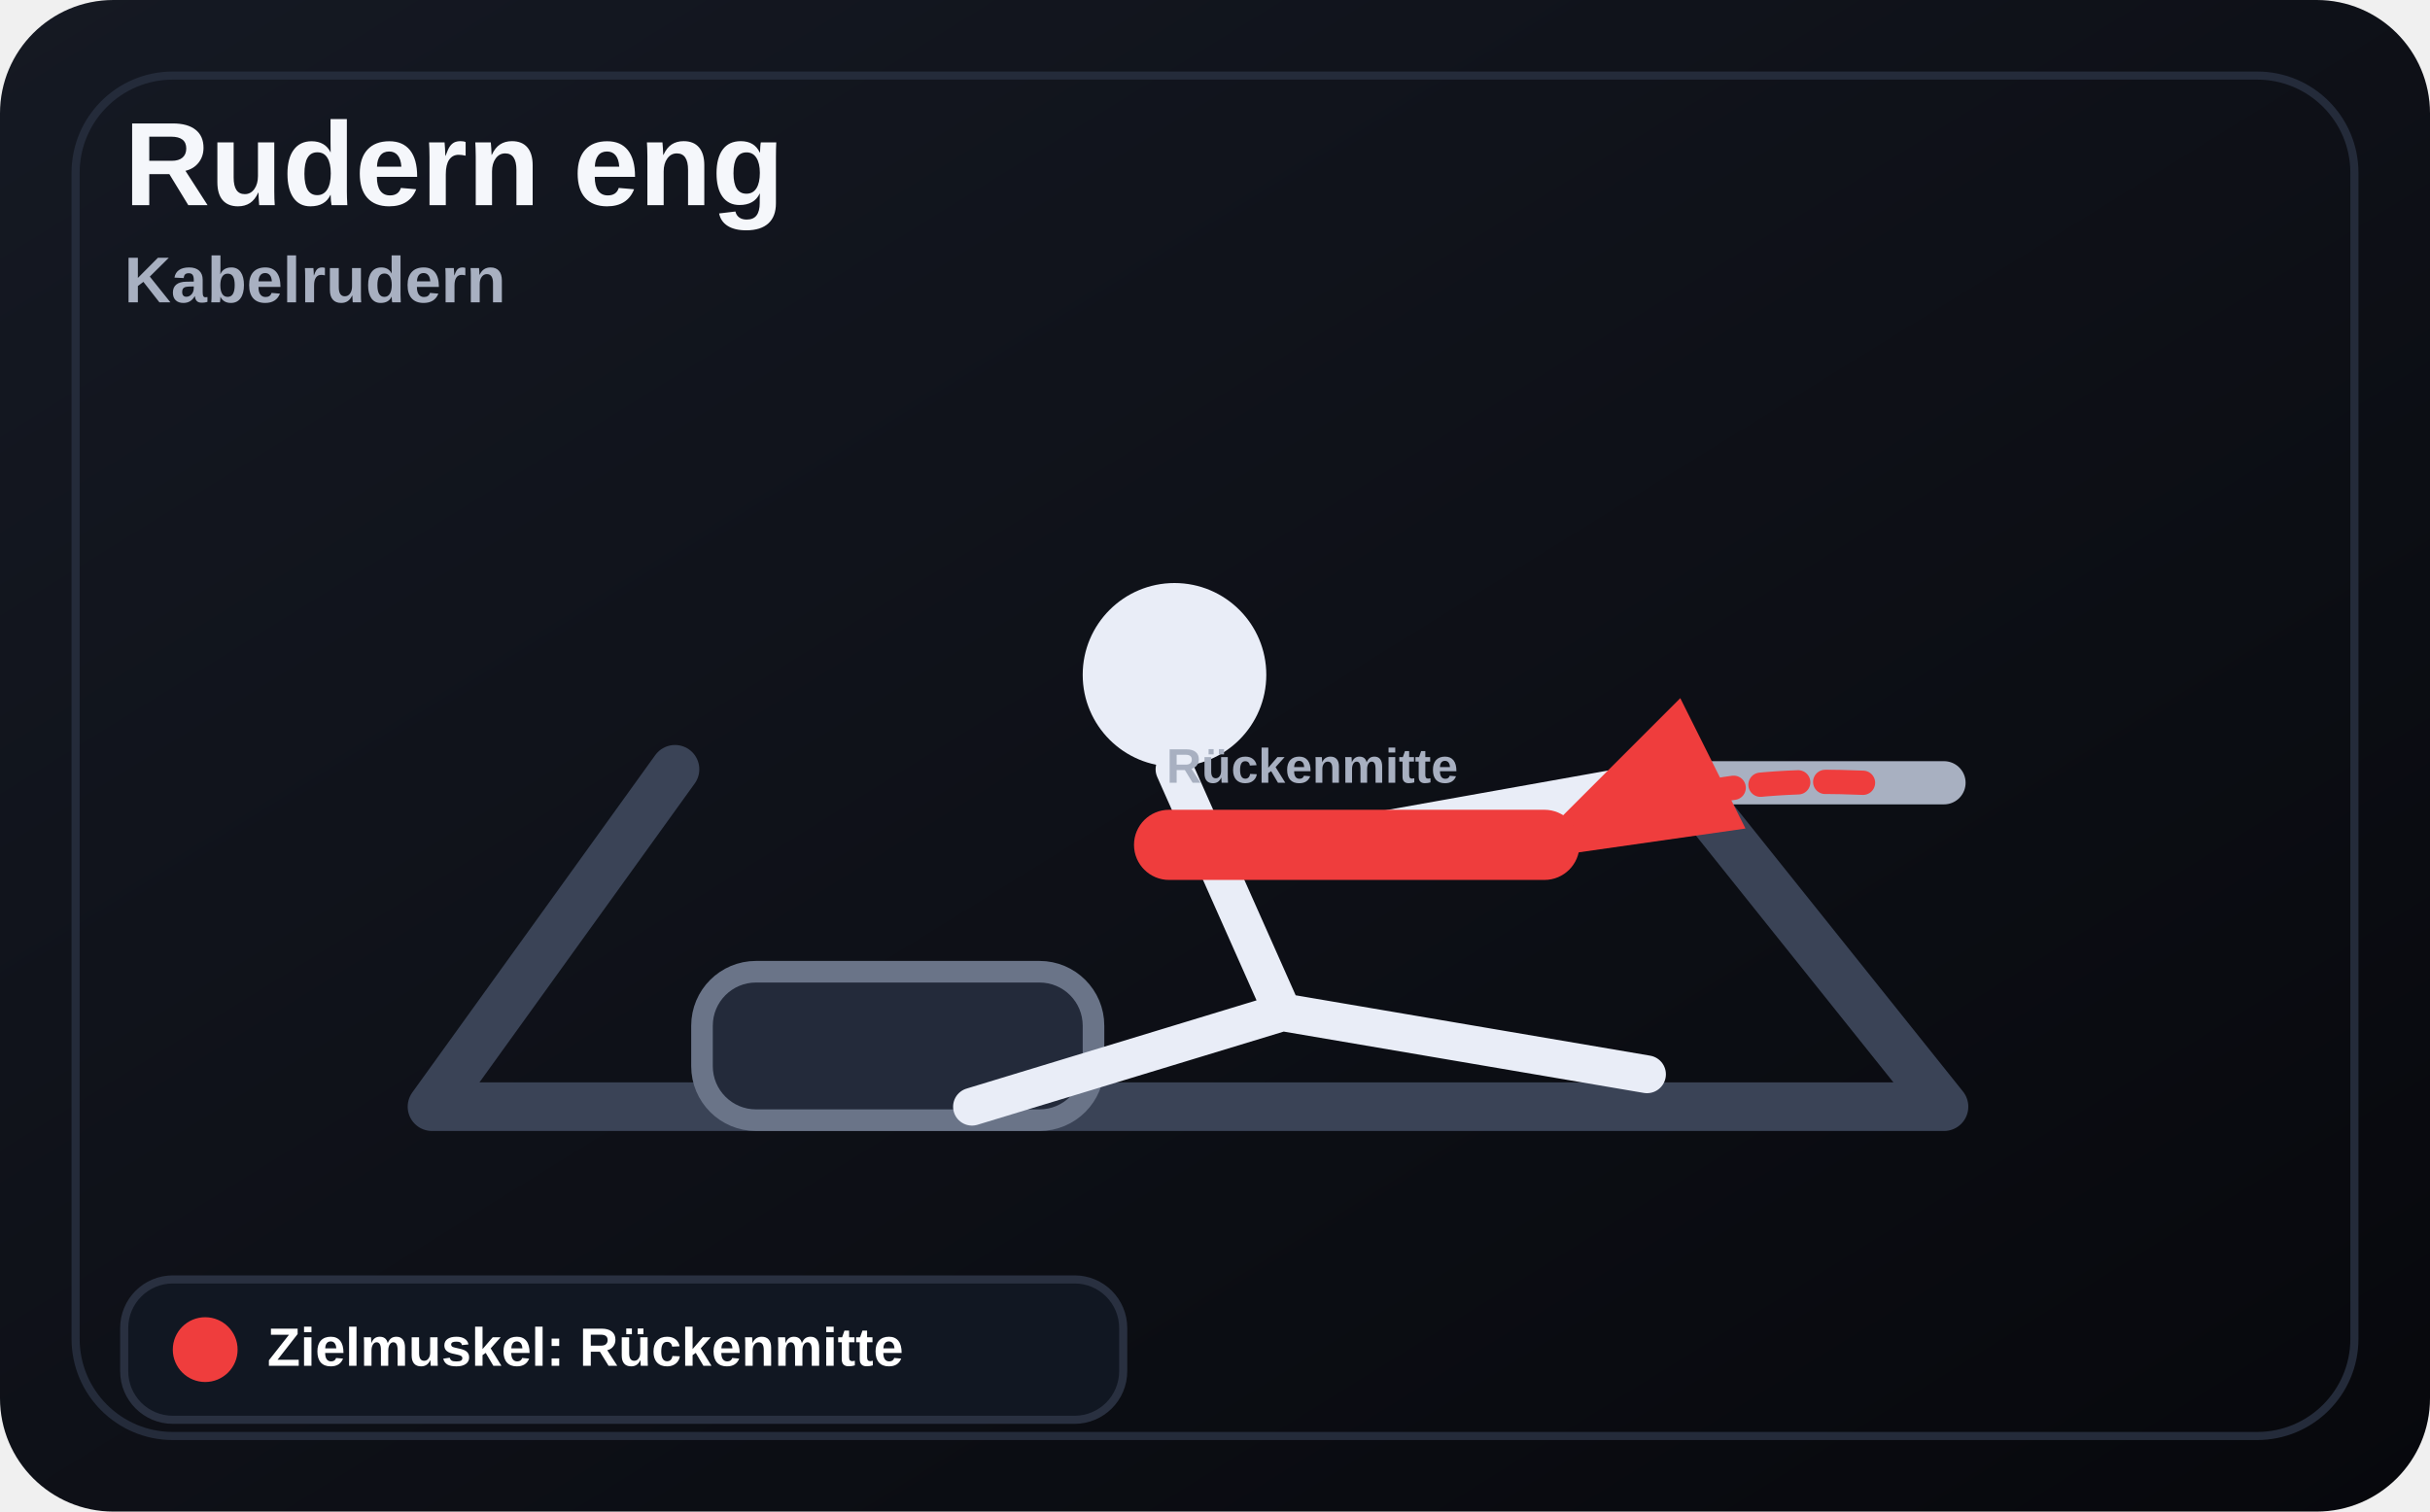
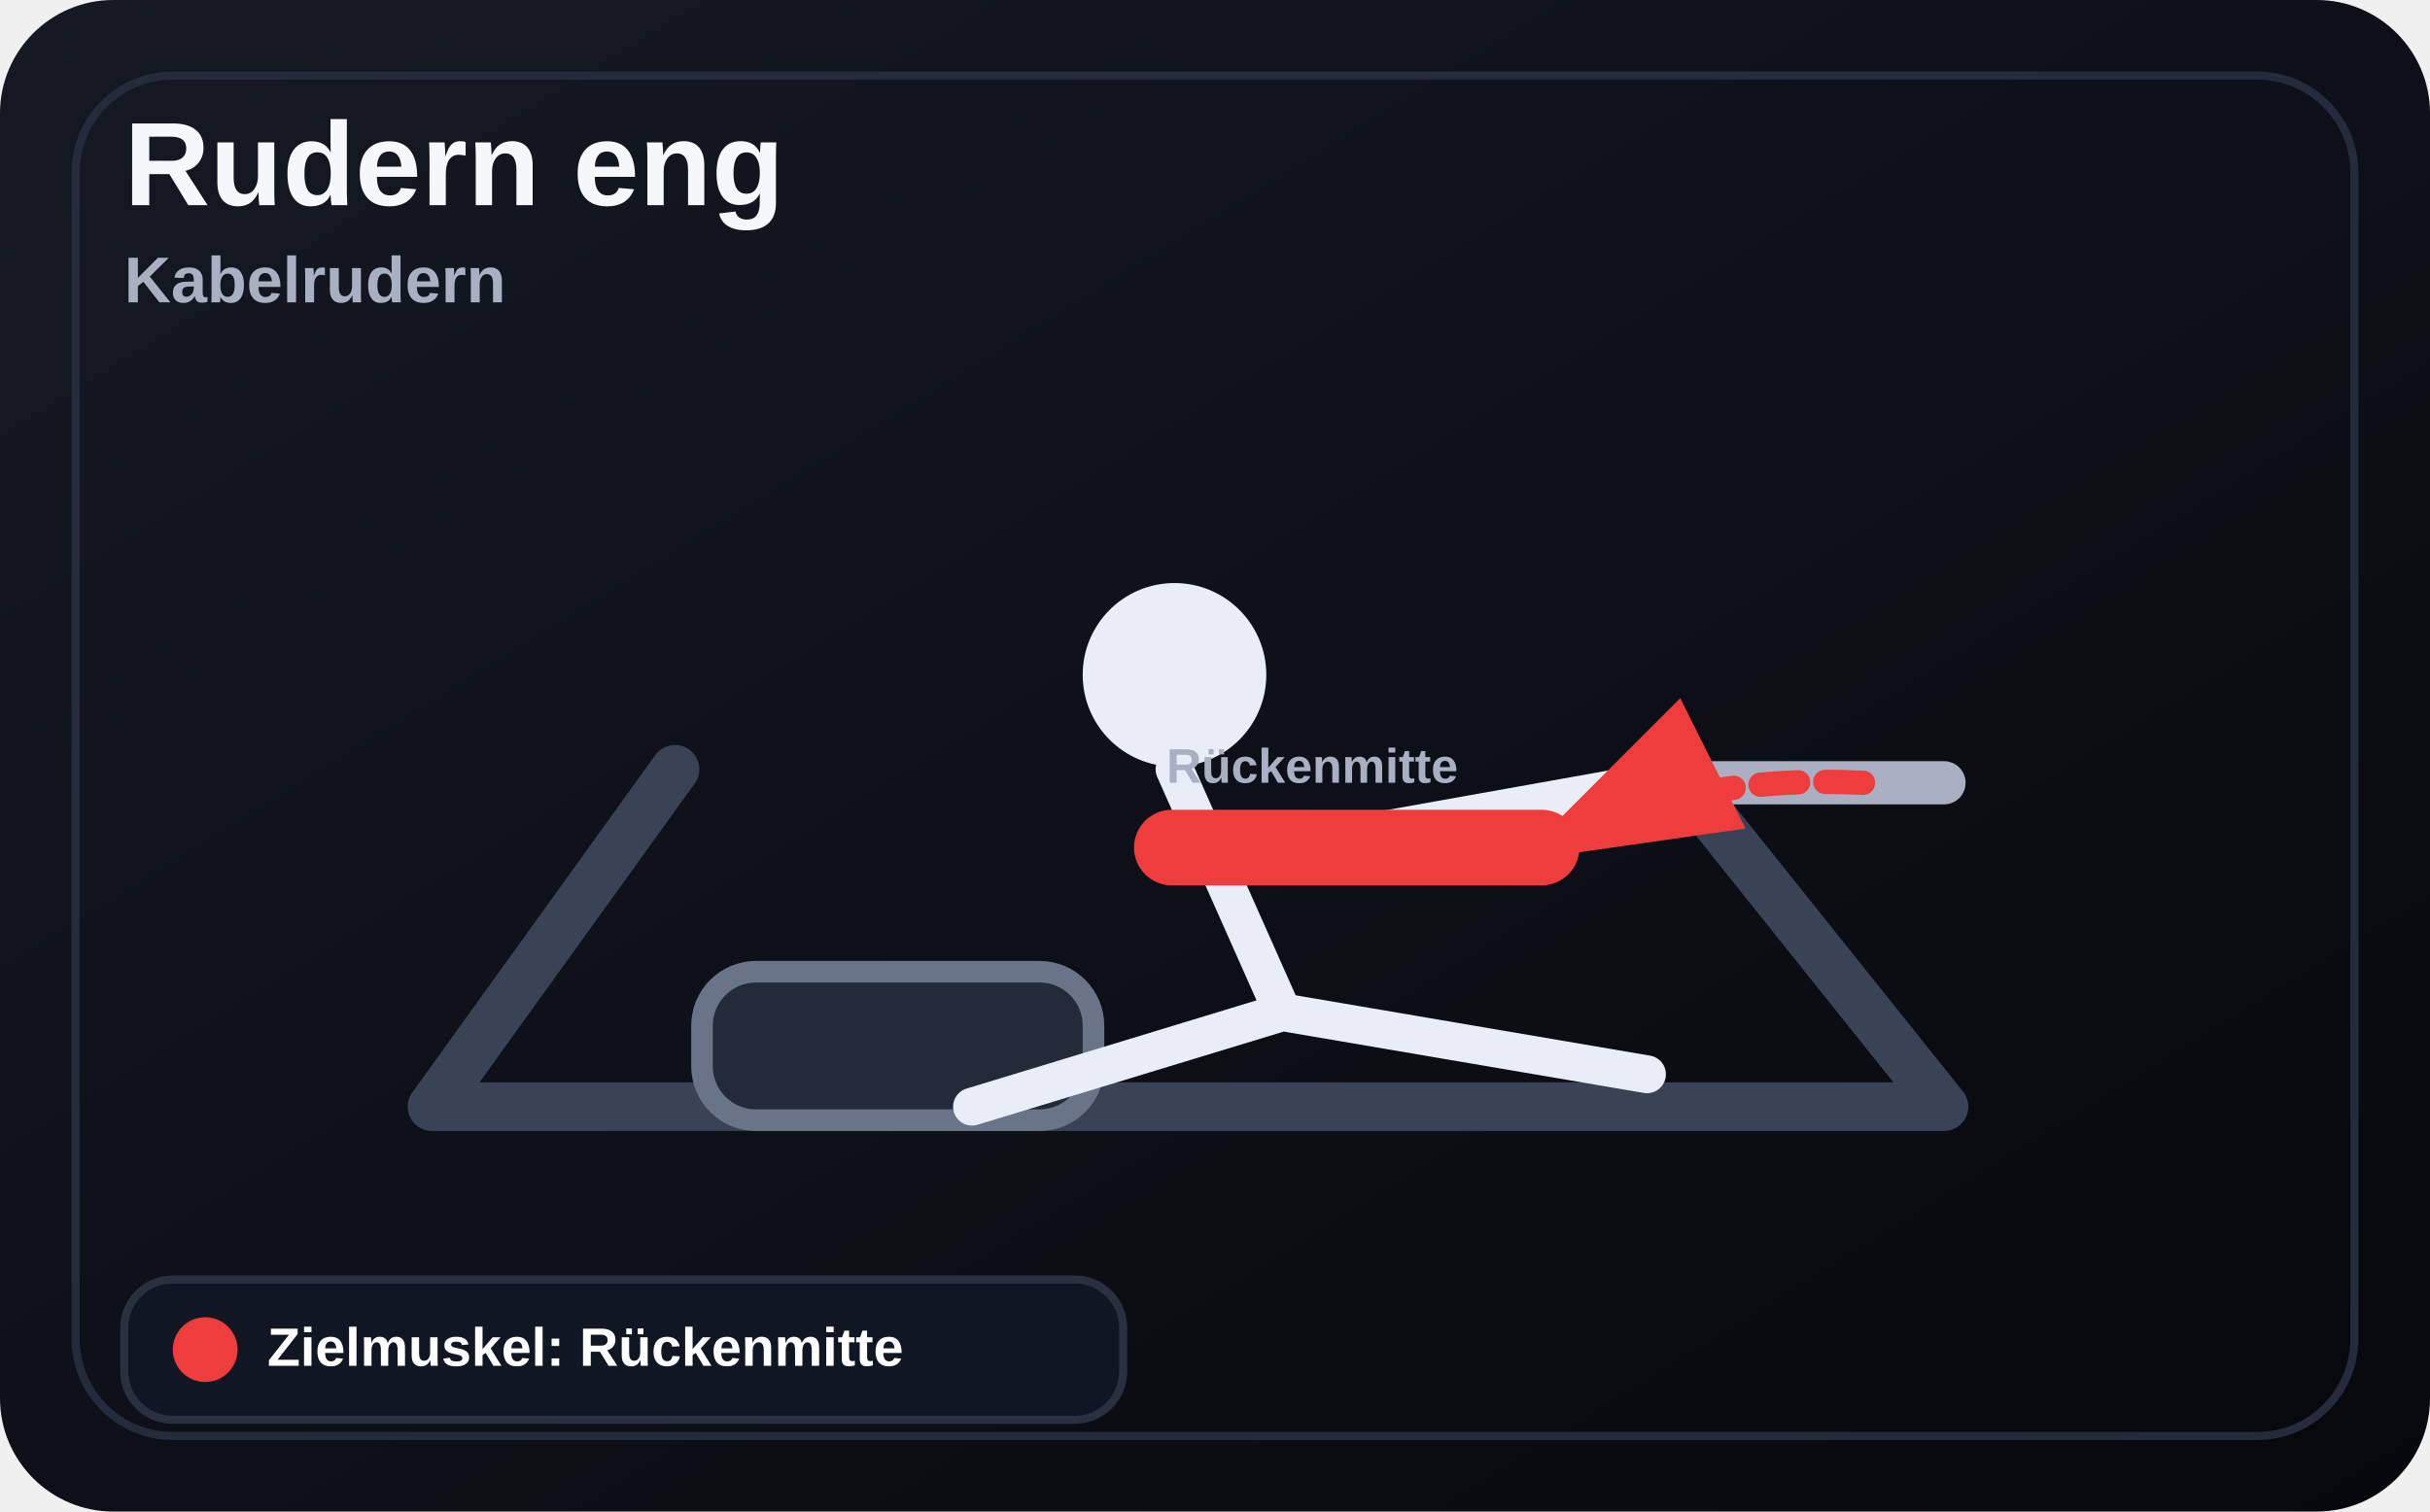
<svg xmlns="http://www.w3.org/2000/svg" viewBox="0 0 900 560">
  <defs>
    <linearGradient id="bg" x1="0" y1="0" x2="1" y2="1">
      <stop offset="0%" stop-color="#151923" />
      <stop offset="100%" stop-color="#07080c" />
    </linearGradient>
-     <style>
-       .title{font:900 44px Arial,sans-serif;fill:#f5f7fb}
-       .sub{font:700 24px Arial,sans-serif;fill:#a8b0c1}
-       .label{font:900 20px Arial,sans-serif;fill:#fff}
-       .note{font:800 18px Arial,sans-serif;fill:#a8b0c1}
-       .machine{fill:none;stroke:#3a4356;stroke-width:18;stroke-linecap:round;stroke-linejoin:round}
-       .machine2{fill:none;stroke:#566178;stroke-width:11;stroke-linecap:round;stroke-linejoin:round}
-       .person{fill:none;stroke:#e9edf7;stroke-width:14;stroke-linecap:round;stroke-linejoin:round}
-       .thin{fill:none;stroke:#e9edf7;stroke-width:9;stroke-linecap:round;stroke-linejoin:round}
-       .personFill{fill:#e9edf7}
-       .bar{stroke:#a8b0c1;stroke-width:16;stroke-linecap:round;fill:none}
-       .seat{fill:#232a3a;stroke:#6a7488;stroke-width:8}
-       .plate{fill:#202634;stroke:#8a94a8;stroke-width:7}
-       .arrow{fill:none;stroke:#ef3d3d;stroke-width:9;stroke-linecap:round;stroke-linejoin:round;stroke-dasharray:14 10;marker-end:url(#arrowhead)}
-       .highlight{fill:#ef3d3d}
-     </style>
+     <style>.title{font:900 44px Arial,sans-serif;fill:#f5f7fb}.sub{font:700 24px Arial,sans-serif;fill:#a8b0c1}.label{font:900 20px Arial,sans-serif;fill:#fff}.small{font:800 18px Arial,sans-serif;fill:#a8b0c1}.machine{fill:none;stroke:#3a4356;stroke-width:18;stroke-linecap:round;stroke-linejoin:round}.machine2{fill:none;stroke:#566178;stroke-width:11;stroke-linecap:round;stroke-linejoin:round}.person{fill:none;stroke:#e9edf7;stroke-width:14;stroke-linecap:round;stroke-linejoin:round}.personFill{fill:#e9edf7}.bar{stroke:#a8b0c1;stroke-width:16;stroke-linecap:round;fill:none}.seat{fill:#232a3a;stroke:#6a7488;stroke-width:8}.plate{fill:#202634;stroke:#8a94a8;stroke-width:7}.arrow{fill:none;stroke:#ef3d3d;stroke-width:9;stroke-linecap:round;stroke-linejoin:round;stroke-dasharray:14 10;marker-end:url(#arrowhead)}.highlight{fill:#ef3d3d}</style>
    <marker id="arrowhead" markerWidth="10" markerHeight="10" refX="8" refY="3" orient="auto">
      <path d="M0,0 L0,6 L9,3 z" fill="#ef3d3d" />
    </marker>
  </defs>
  <rect width="900" height="560" rx="42" fill="url(#bg)" />
  <rect x="28" y="28" width="844" height="504" rx="36" fill="none" stroke="#242b3a" stroke-width="3" />
  <text x="46" y="76" class="title">Rudern eng</text>
  <text x="46" y="112" class="sub">Kabelrudern</text>
-   <path class="machine" d="M160 410H720M160 410L250 285M720 410L620 285" />
-   <rect class="seat" x="260" y="360" width="145" height="55" rx="20" />
-   <circle class="personFill" cx="435" cy="250" r="34" />
-   <path class="person" d="M435 285L475 375L610 398M475 375L360 410M470 315L610 290" />
-   <path class="bar" d="M610 290H720" />
-   <path class="arrow" d="M690 290C645 288 610 295 570 315" />
-   <rect class="highlight" x="420" y="300" width="165" height="26" rx="13" />
-   <text x="432" y="290" class="note">Rückenmitte</text>
+   <path d="M160 410H720M160 410L250 285M720 410L620 285" class="machine" />
+   <rect x="260" y="360" width="145" height="55" rx="20" class="seat" />
+   <circle cx="435" cy="250" r="34" class="personFill" />
+   <path d="M435 285L475 375L610 398M475 375L360 410M470 315L610 290" class="person" />
+   <path d="M610 290H720" class="bar" />
+   <path d="M690 290C645 288 610 295 570 315" class="arrow" />
+   <rect x="420" y="300" width="165" height="28" rx="14" class="highlight" />
+   <text x="432" y="290" class="small">Rückenmitte</text>
  <rect x="46" y="474" width="370" height="52" rx="18" fill="#111722" stroke="#293040" stroke-width="3" />
  <circle cx="76" cy="500" r="12" fill="#ef3d3d" />
  <text x="99" y="506" class="label">Zielmuskel: Rückenmitte</text>
</svg>
